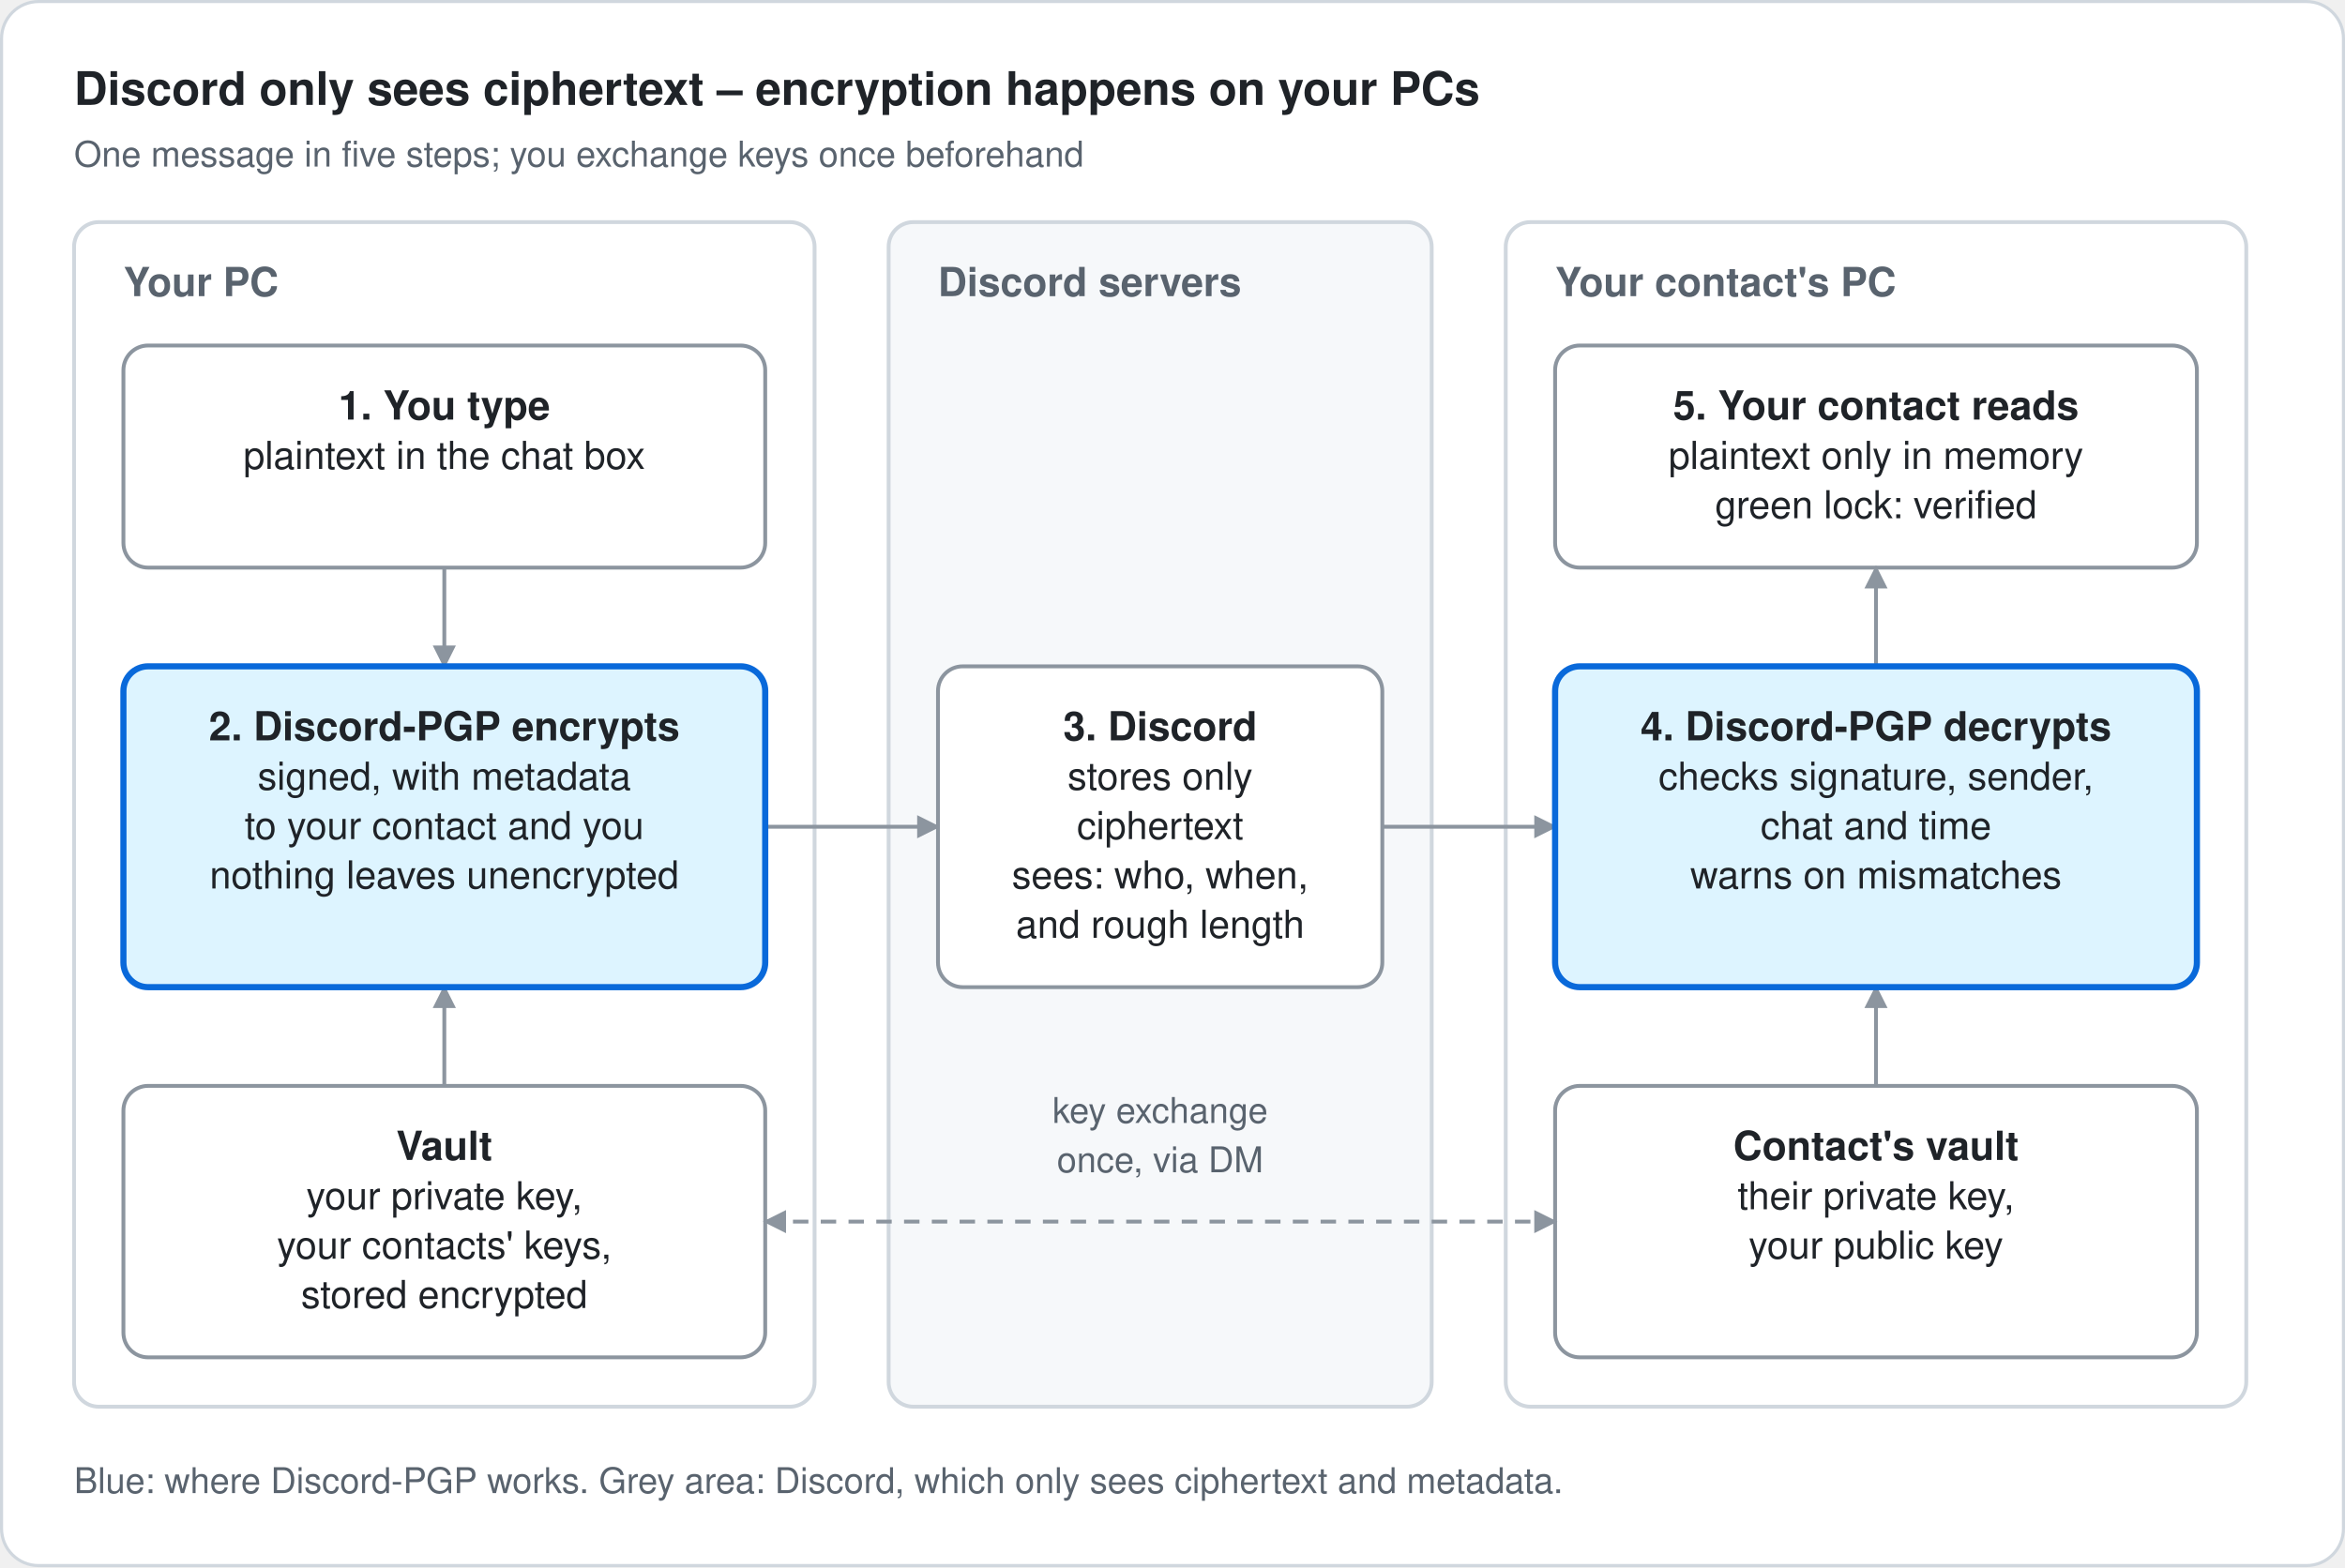
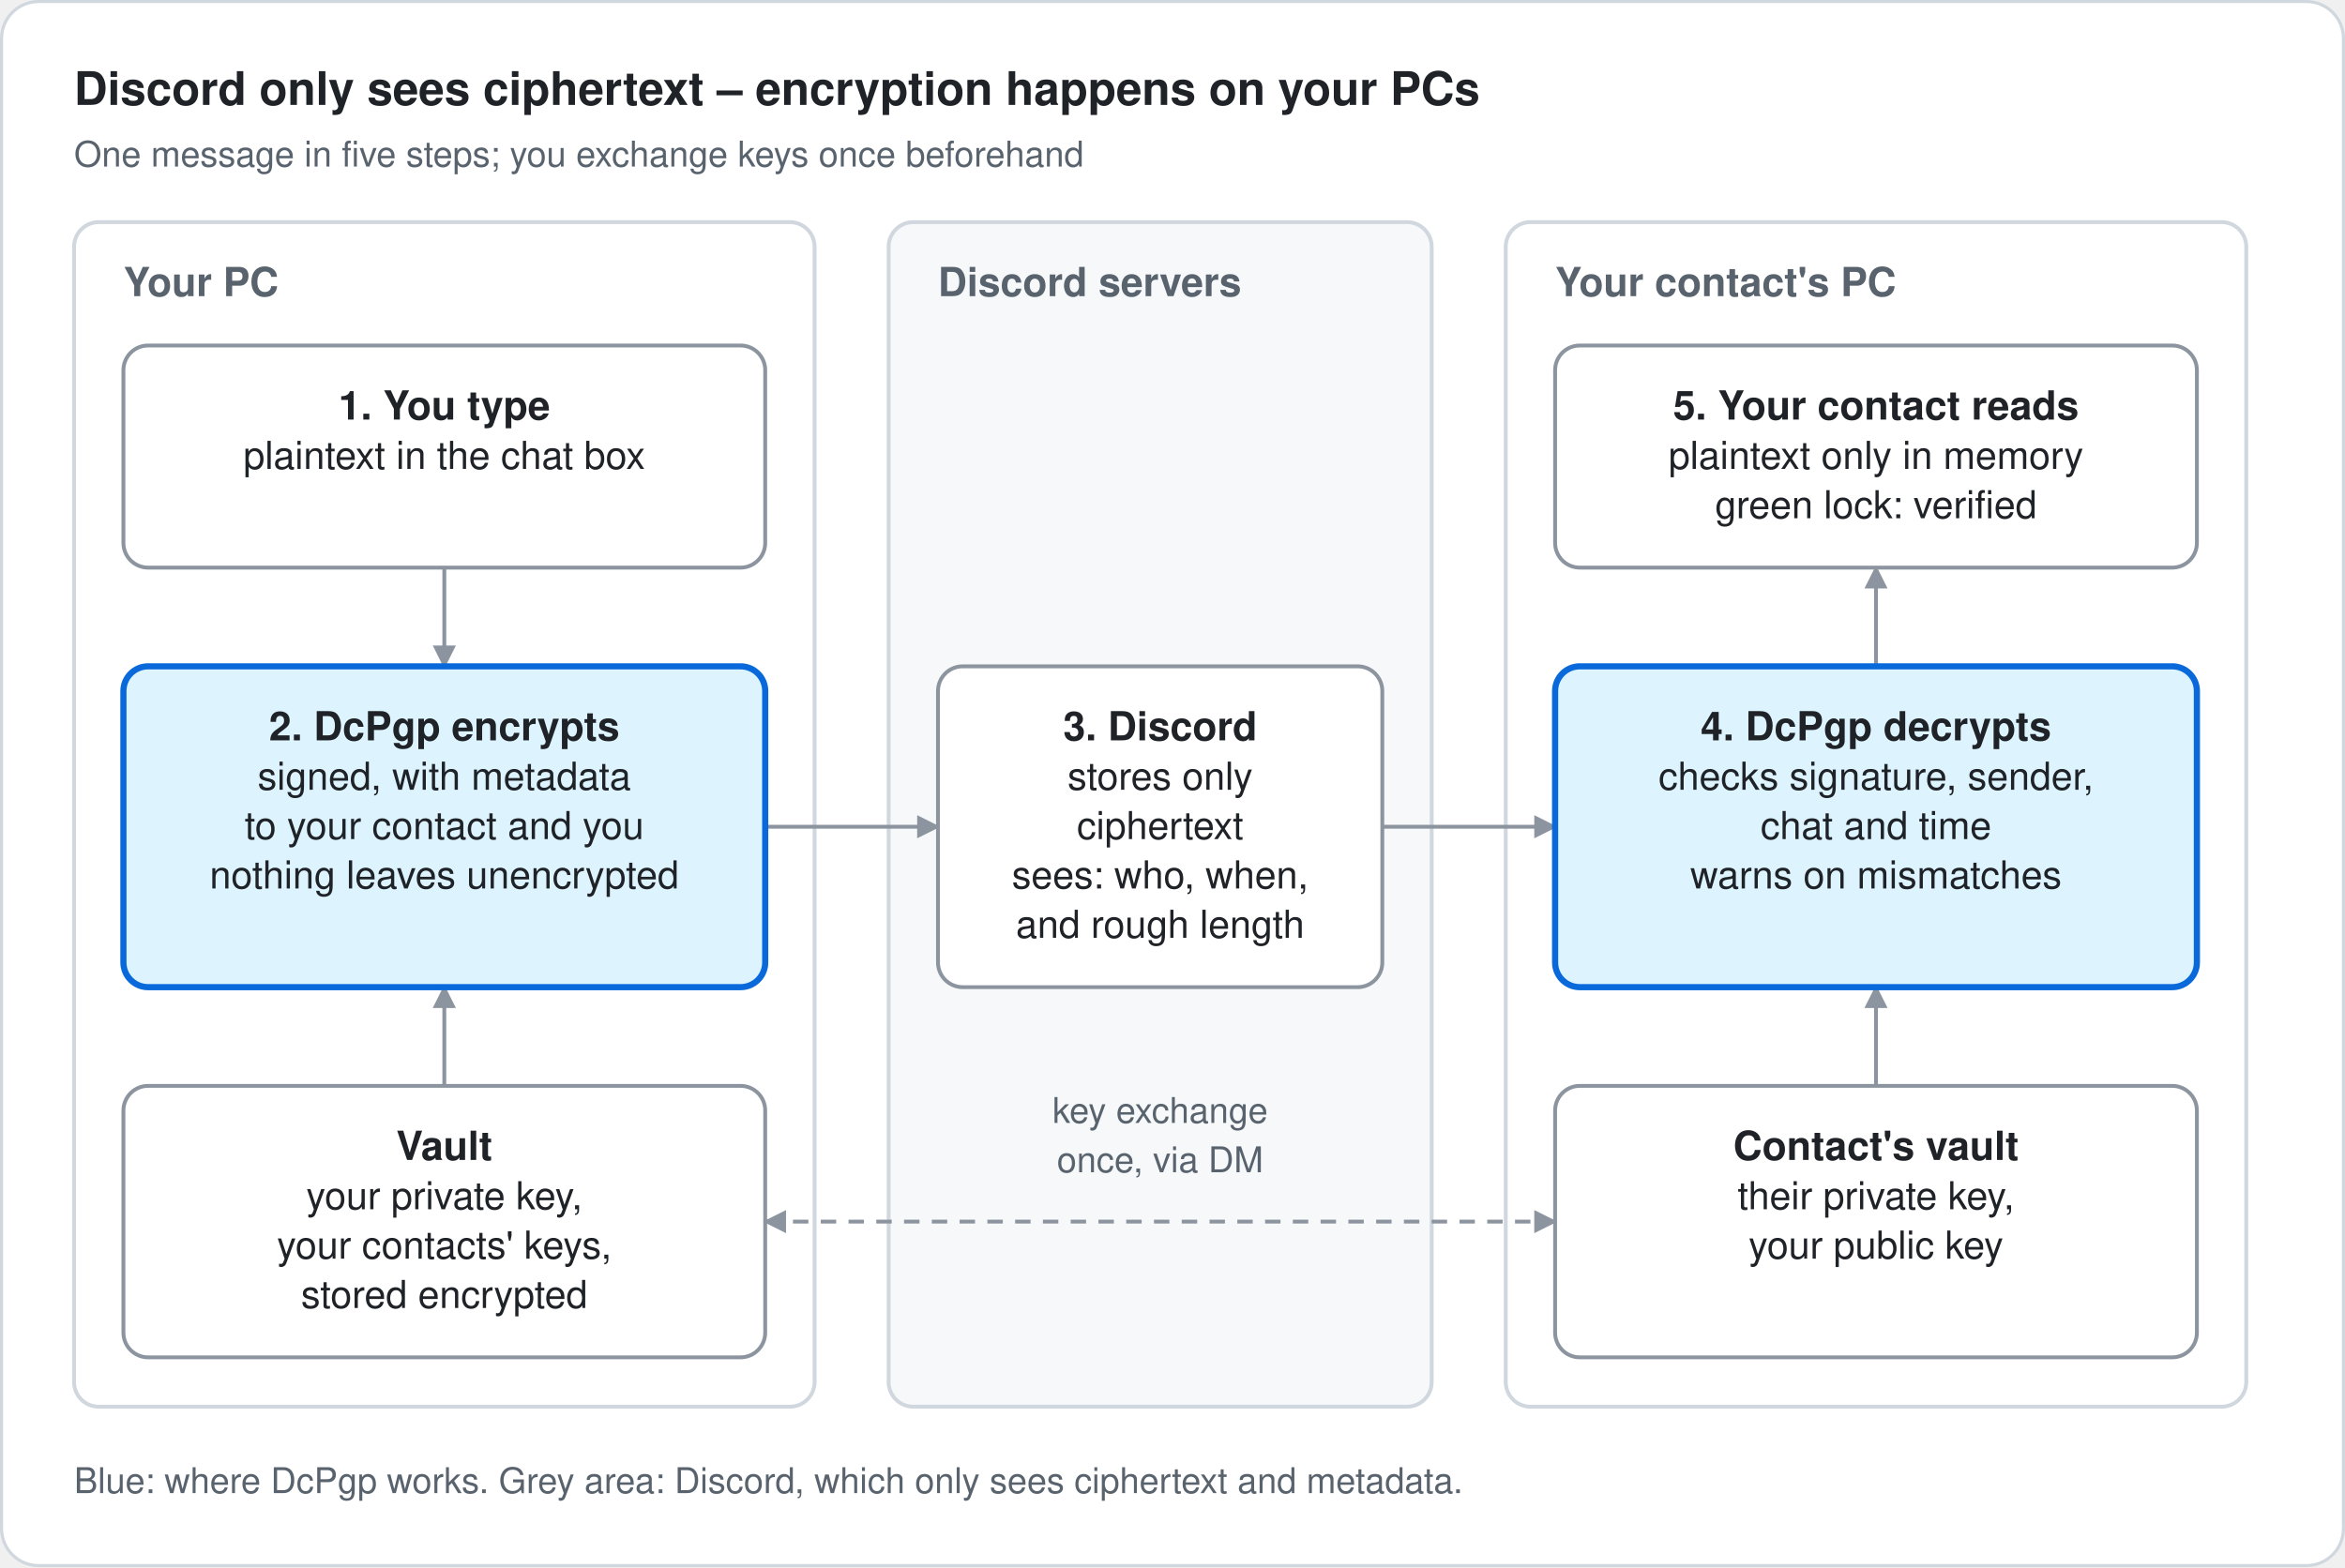
<svg xmlns="http://www.w3.org/2000/svg" viewBox="0 0 760 508" width="760" height="508" role="img" aria-labelledby="title desc" font-family="Segoe UI, -apple-system, BlinkMacSystemFont, Helvetica, Arial, sans-serif" font-size="12.5">
  <defs>
    <marker id="arrow" viewBox="0 0 10 10" refX="9" refY="5" markerWidth="6" markerHeight="6" orient="auto-start-reverse">
      <path d="M0 0L10 5L0 10z" fill="#8c959f" />
    </marker>
  </defs>
  <rect x="0.5" y="0.5" width="759" height="507" rx="12" fill="#ffffff" stroke="#d0d7de" />
  <text x="24" y="34" font-size="15" font-weight="600" fill="#1f2328">Discord only sees ciphertext – encryption happens on your PCs</text>
  <text x="24" y="54" font-size="11.5" fill="#59636e">One message in five steps; you exchange keys once beforehand</text>
  <rect x="24" y="72" width="240" height="384" rx="8" fill="none" stroke="#d0d7de" stroke-width="1.25" />
  <text x="40" y="96" font-size="13" font-weight="600" fill="#59636e">Your PC</text>
  <rect x="288" y="72" width="176" height="384" rx="8" fill="#f6f8fa" stroke="#d0d7de" stroke-width="1.25" />
  <text x="304" y="96" font-size="13" font-weight="600" fill="#59636e">Discord servers</text>
  <rect x="488" y="72" width="240" height="384" rx="8" fill="none" stroke="#d0d7de" stroke-width="1.25" />
  <text x="504" y="96" font-size="13" font-weight="600" fill="#59636e">Your contact's PC</text>
  <g fill="none" stroke="#8c959f" stroke-width="1.25">
    <path d="M144 184V216" marker-end="url(#arrow)" />
    <path d="M248 268H304" marker-end="url(#arrow)" />
    <path d="M448 268H504" marker-end="url(#arrow)" />
    <path d="M608 216V184" marker-end="url(#arrow)" />
    <path d="M144 352V320" marker-end="url(#arrow)" />
    <path d="M608 352V320" marker-end="url(#arrow)" />
    <path d="M248 396H504" stroke-dasharray="5 4" marker-start="url(#arrow)" marker-end="url(#arrow)" />
  </g>
  <text x="376" y="364" text-anchor="middle" font-size="11.5" fill="#59636e">key exchange</text>
  <text x="376" y="380" text-anchor="middle" font-size="11.5" fill="#59636e">once, via DM</text>
  <rect x="40" y="112" width="208" height="72" rx="8" fill="none" stroke="#8c959f" stroke-width="1.25" />
  <text x="144" y="136" text-anchor="middle" font-size="13" font-weight="600" fill="#1f2328">1. You type</text>
  <text x="144" y="152" text-anchor="middle" fill="#1f2328">plaintext in the chat box</text>
  <rect x="40" y="216" width="208" height="104" rx="8" fill="#ddf4ff" stroke="#0969da" stroke-width="2" />
-   <text x="144" y="240" text-anchor="middle" font-size="13" font-weight="600" fill="#1f2328">2. Discord-PGP encrypts</text>
+   <text x="144" y="240" text-anchor="middle" font-size="13" font-weight="600" fill="#1f2328">2. DcPgp encrypts</text>
  <text x="144" y="256" text-anchor="middle" fill="#1f2328">signed, with metadata</text>
  <text x="144" y="272" text-anchor="middle" fill="#1f2328">to your contact and you</text>
  <text x="144" y="288" text-anchor="middle" fill="#1f2328">nothing leaves unencrypted</text>
  <rect x="304" y="216" width="144" height="104" rx="8" fill="#ffffff" stroke="#8c959f" stroke-width="1.25" />
  <text x="376" y="240" text-anchor="middle" font-size="13" font-weight="600" fill="#1f2328">3. Discord</text>
  <text x="376" y="256" text-anchor="middle" fill="#1f2328">stores only</text>
  <text x="376" y="272" text-anchor="middle" fill="#1f2328">ciphertext</text>
  <text x="376" y="288" text-anchor="middle" fill="#1f2328">sees: who, when,</text>
  <text x="376" y="304" text-anchor="middle" fill="#1f2328">and rough length</text>
  <rect x="504" y="216" width="208" height="104" rx="8" fill="#ddf4ff" stroke="#0969da" stroke-width="2" />
-   <text x="608" y="240" text-anchor="middle" font-size="13" font-weight="600" fill="#1f2328">4. Discord-PGP decrypts</text>
+   <text x="608" y="240" text-anchor="middle" font-size="13" font-weight="600" fill="#1f2328">4. DcPgp decrypts</text>
  <text x="608" y="256" text-anchor="middle" fill="#1f2328">checks signature, sender,</text>
  <text x="608" y="272" text-anchor="middle" fill="#1f2328">chat and time</text>
  <text x="608" y="288" text-anchor="middle" fill="#1f2328">warns on mismatches</text>
  <rect x="504" y="112" width="208" height="72" rx="8" fill="none" stroke="#8c959f" stroke-width="1.25" />
  <text x="608" y="136" text-anchor="middle" font-size="13" font-weight="600" fill="#1f2328">5. Your contact reads</text>
  <text x="608" y="152" text-anchor="middle" fill="#1f2328">plaintext only in memory</text>
  <text x="608" y="168" text-anchor="middle" fill="#1f2328">green lock: verified</text>
  <rect x="40" y="352" width="208" height="88" rx="8" fill="none" stroke="#8c959f" stroke-width="1.25" />
  <text x="144" y="376" text-anchor="middle" font-size="13" font-weight="600" fill="#1f2328">Vault</text>
  <text x="144" y="392" text-anchor="middle" fill="#1f2328">your private key,</text>
  <text x="144" y="408" text-anchor="middle" fill="#1f2328">your contacts' keys,</text>
  <text x="144" y="424" text-anchor="middle" fill="#1f2328">stored encrypted</text>
  <rect x="504" y="352" width="208" height="88" rx="8" fill="none" stroke="#8c959f" stroke-width="1.25" />
  <text x="608" y="376" text-anchor="middle" font-size="13" font-weight="600" fill="#1f2328">Contact's vault</text>
  <text x="608" y="392" text-anchor="middle" fill="#1f2328">their private key,</text>
  <text x="608" y="408" text-anchor="middle" fill="#1f2328">your public key</text>
-   <text x="24" y="484" font-size="11.5" fill="#59636e">Blue: where Discord-PGP works. Grey area: Discord, which only sees ciphertext and metadata.</text>
+   <text x="24" y="484" font-size="11.5" fill="#59636e">Blue: where DcPgp works. Grey area: Discord, which only sees ciphertext and metadata.</text>
</svg>
